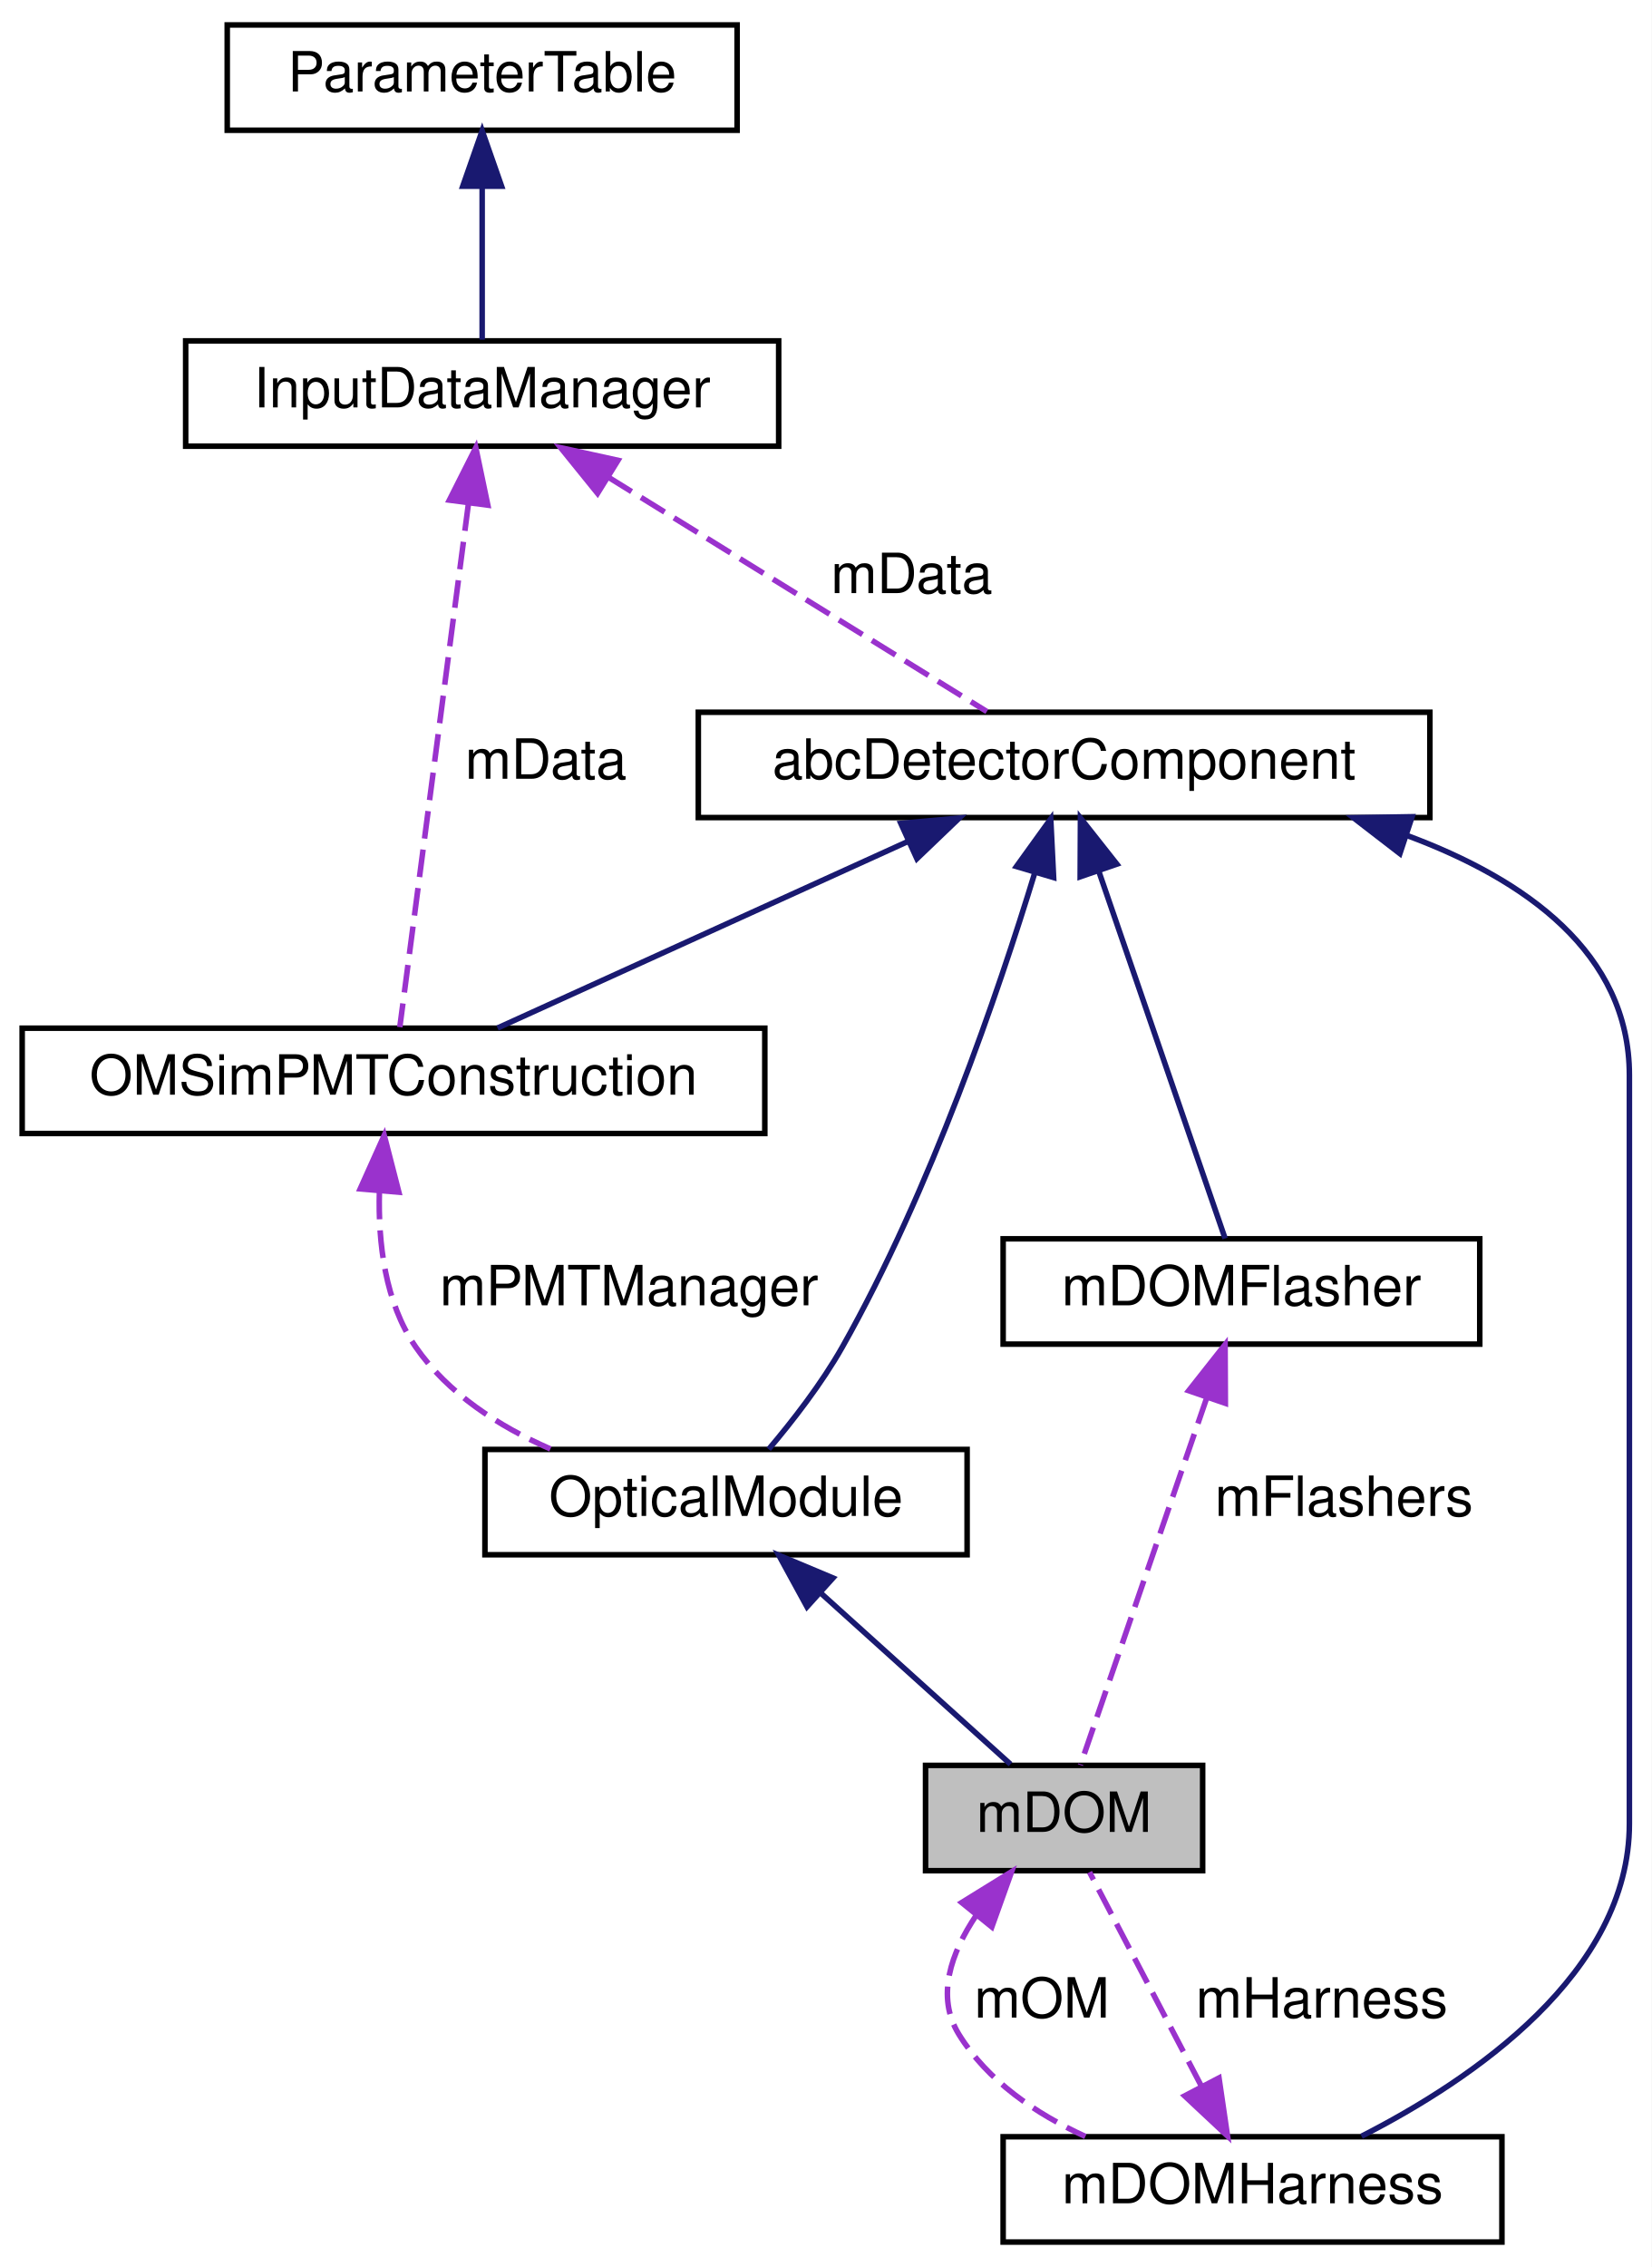
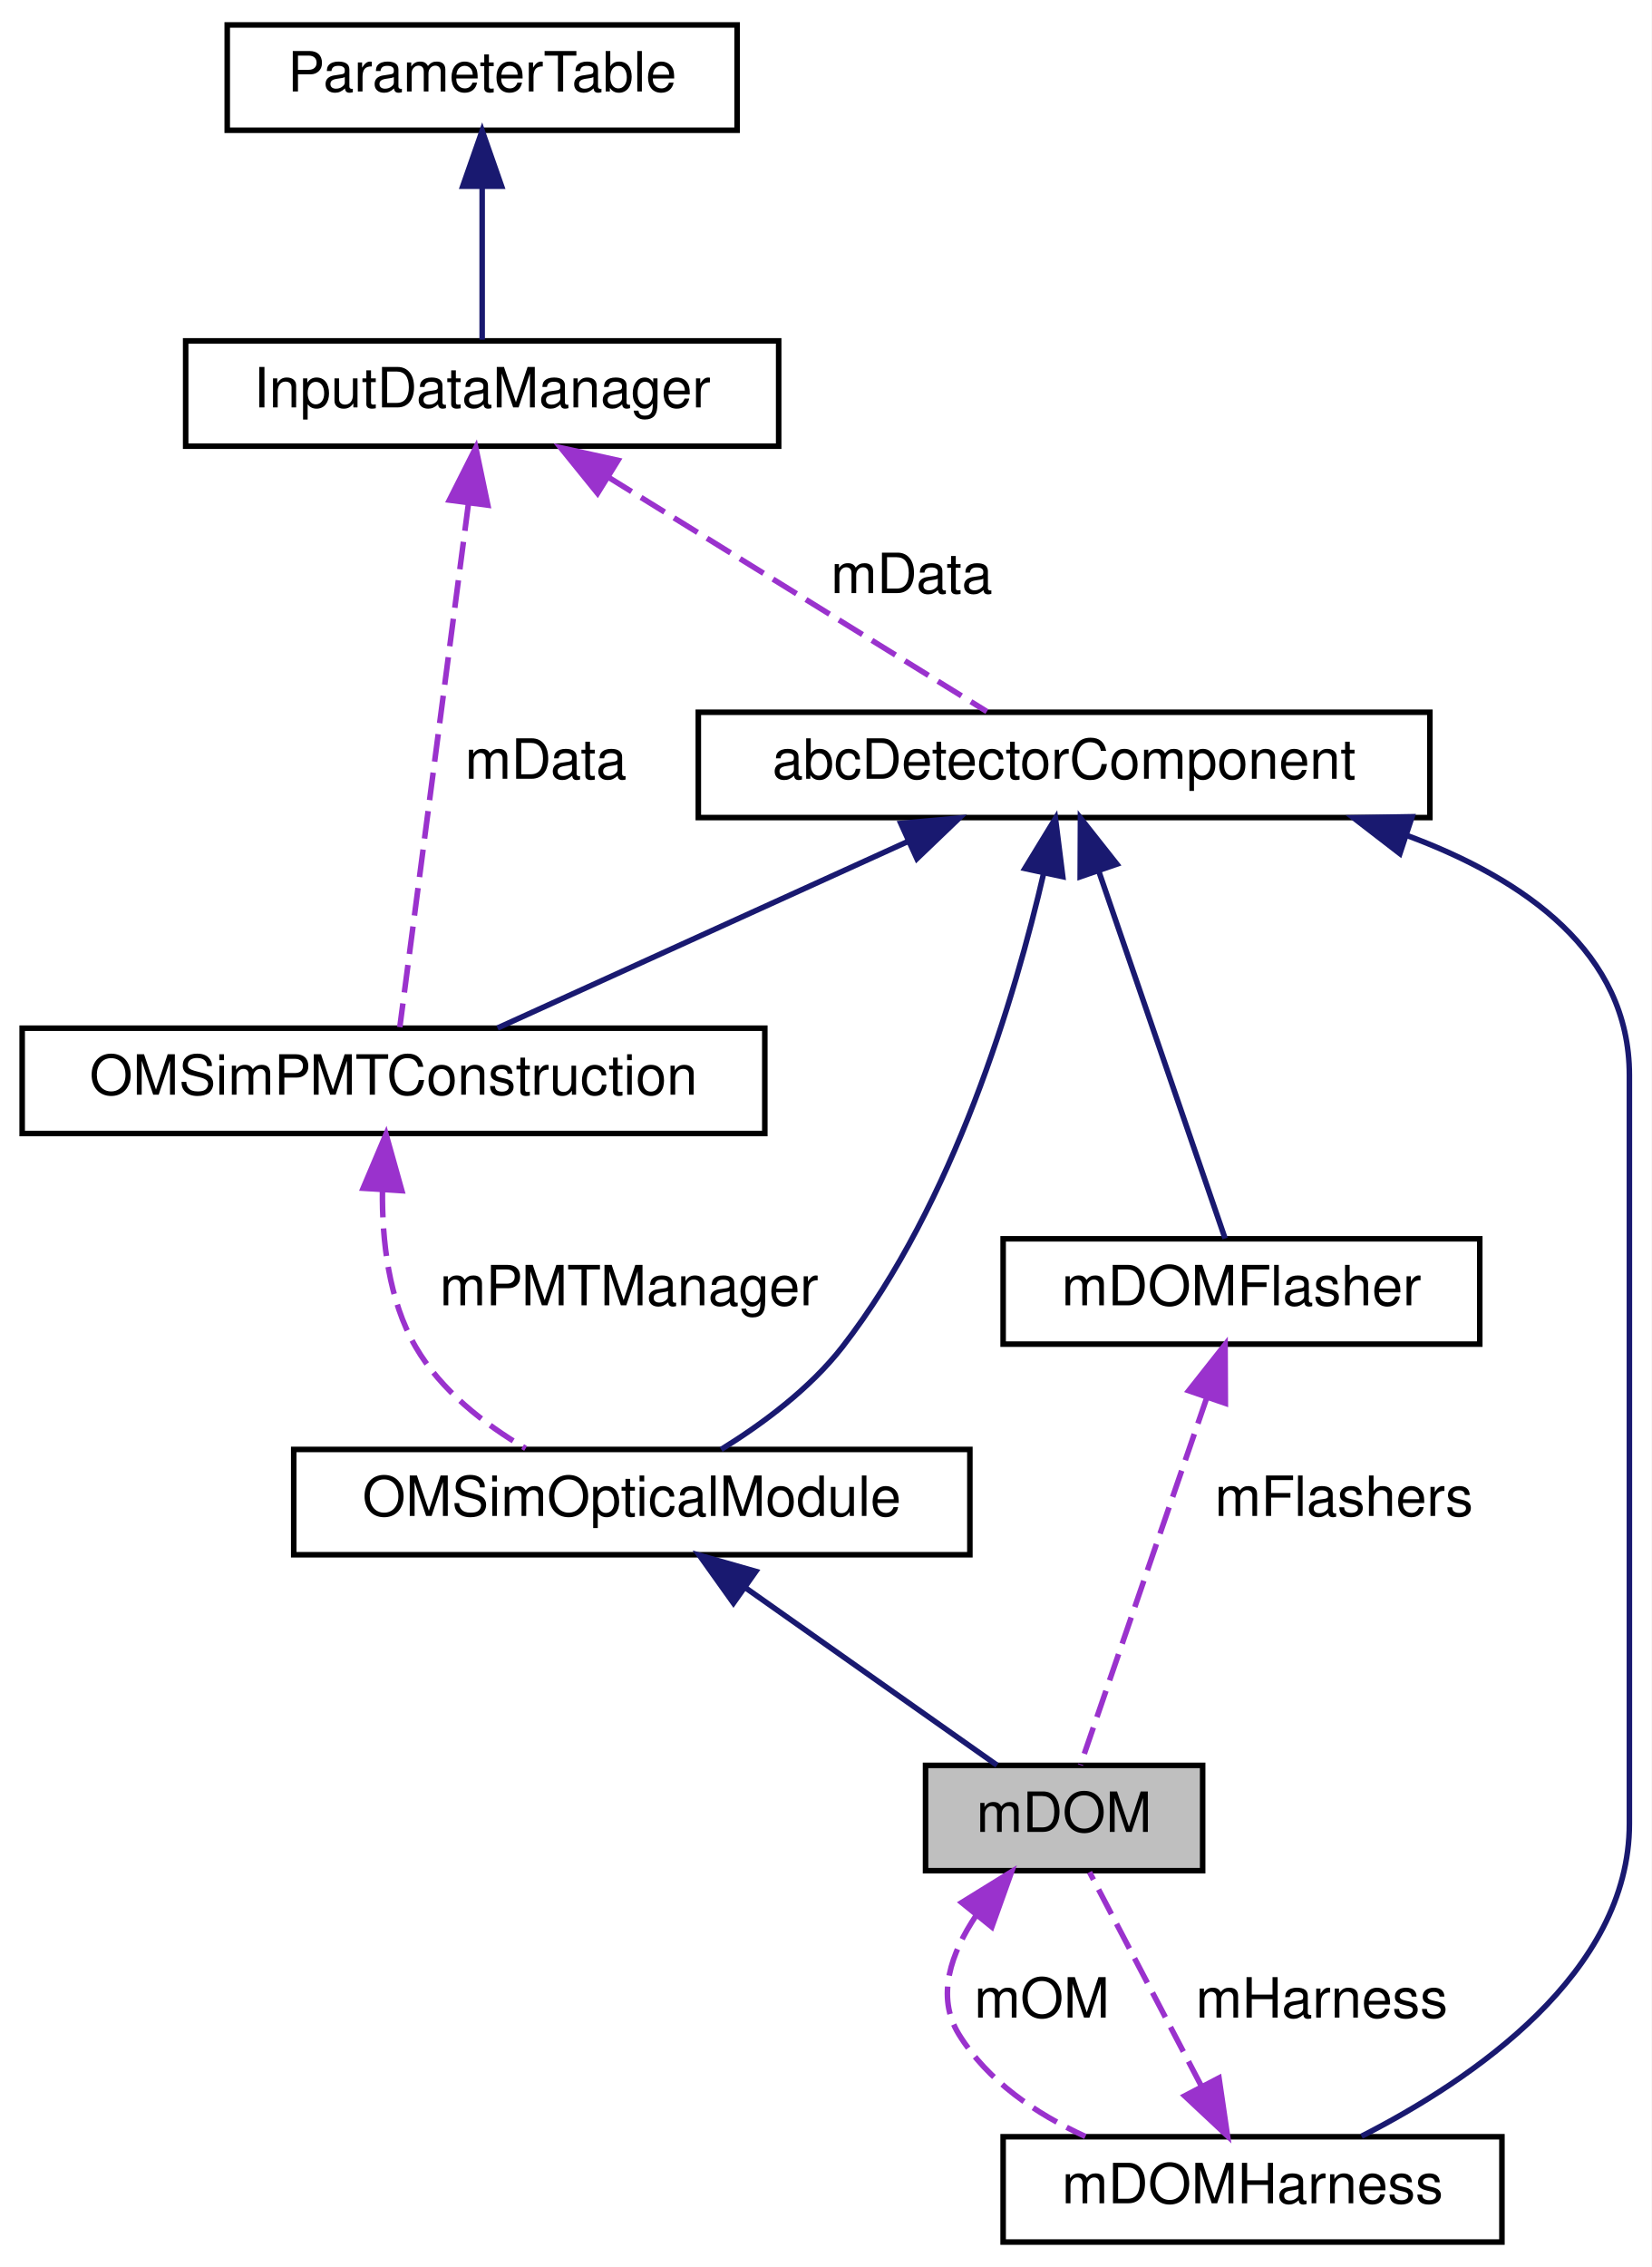
<svg xmlns="http://www.w3.org/2000/svg" xmlns:xlink="http://www.w3.org/1999/xlink" width="298pt" height="409pt" viewBox="0.00 0.00 298.00 409.00">
  <g id="graph0" class="graph" transform="scale(1 1) rotate(0) translate(4 405)">
    <polygon fill="white" stroke="transparent" points="-4,4 -4,-405 294,-405 294,4 -4,4" />
    <g id="node1" class="node">
      <g id="a_node1">
        <a xlink:title=" ">
          <polygon fill="#bfbfbf" stroke="black" points="163,-67.5 163,-86.5 213,-86.5 213,-67.5 163,-67.5" />
          <text text-anchor="middle" x="188" y="-74.5" font-family="Helvetica,sans-Serif" font-size="10.00">mDOM</text>
        </a>
      </g>
    </g>
    <g id="node7" class="node">
      <g id="a_node7">
        <a xlink:href="classm_d_o_m_harness.html" target="_top" xlink:title=" ">
          <polygon fill="white" stroke="black" points="177,-0.5 177,-19.5 267,-19.5 267,-0.5 177,-0.5" />
          <text text-anchor="middle" x="222" y="-7.5" font-family="Helvetica,sans-Serif" font-size="10.00">mDOMHarness</text>
        </a>
      </g>
    </g>
    <g id="edge10" class="edge">
      <path fill="none" stroke="#9a32cd" stroke-dasharray="5,2" d="M172.15,-59.45C167.58,-52.66 164.83,-44.81 169,-38 174.18,-29.55 182.93,-23.64 191.84,-19.55" />
      <polygon fill="#9a32cd" stroke="#9a32cd" points="169.52,-61.75 178.53,-67.32 174.96,-57.35 169.52,-61.75" />
      <text text-anchor="middle" x="184" y="-41" font-family="Helvetica,sans-Serif" font-size="10.00"> mOM</text>
    </g>
    <g id="node2" class="node">
      <g id="a_node2">
-         <a xlink:href="class_optical_module.html" target="_top" xlink:title="Base class for OMs works as interface.">
-           <polygon fill="white" stroke="black" points="83.5,-124.5 83.5,-143.5 170.5,-143.5 170.5,-124.5 83.5,-124.5" />
-           <text text-anchor="middle" x="127" y="-131.5" font-family="Helvetica,sans-Serif" font-size="10.00">OpticalModule</text>
+         <a xlink:href="class_o_m_sim_optical_module.html" target="_top" xlink:title="Base class for OMs works as interface.">
+           <polygon fill="white" stroke="black" points="49,-124.5 49,-143.5 171,-143.5 171,-124.5 49,-124.5" />
+           <text text-anchor="middle" x="110" y="-131.5" font-family="Helvetica,sans-Serif" font-size="10.00">OMSimOpticalModule</text>
        </a>
      </g>
    </g>
    <g id="edge1" class="edge">
-       <path fill="none" stroke="midnightblue" d="M143.96,-117.71C155.04,-107.72 169.12,-95.02 178.33,-86.71" />
-       <polygon fill="midnightblue" stroke="midnightblue" points="141.61,-115.11 136.53,-124.41 146.3,-120.31 141.61,-115.11" />
+       <path fill="none" stroke="midnightblue" d="M130.51,-118.54C144.95,-108.35 163.79,-95.07 175.9,-86.53" />
+       <polygon fill="midnightblue" stroke="midnightblue" points="128.34,-115.78 122.19,-124.41 132.38,-121.5 128.34,-115.78" />
    </g>
    <g id="node3" class="node">
      <g id="a_node3">
        <a xlink:href="classabc_detector_component.html" target="_top" xlink:title="Abstract base class used for constructing detector components.">
          <polygon fill="white" stroke="black" points="122,-257.5 122,-276.5 254,-276.5 254,-257.5 122,-257.5" />
          <text text-anchor="middle" x="188" y="-264.5" font-family="Helvetica,sans-Serif" font-size="10.00">abcDetectorComponent</text>
        </a>
      </g>
    </g>
    <g id="edge2" class="edge">
-       <path fill="none" stroke="midnightblue" d="M182.71,-247.52C176.18,-226.14 163.96,-190.26 148,-162 144.26,-155.38 139.01,-148.63 134.7,-143.54" />
-       <polygon fill="midnightblue" stroke="midnightblue" points="179.4,-248.67 185.59,-257.26 186.11,-246.68 179.4,-248.67" />
+       <path fill="none" stroke="midnightblue" d="M184.34,-247.56C179.22,-225.42 168.19,-188.01 148,-162 142.14,-154.46 133.61,-148.13 126.12,-143.5" />
+       <polygon fill="midnightblue" stroke="midnightblue" points="180.92,-248.31 186.44,-257.35 187.76,-246.84 180.92,-248.31" />
    </g>
    <g id="node6" class="node">
      <g id="a_node6">
        <a xlink:href="class_o_m_sim_p_m_t_construction.html" target="_top" xlink:title=" ">
          <polygon fill="white" stroke="black" points="0,-200.5 0,-219.5 134,-219.5 134,-200.5 0,-200.5" />
          <text text-anchor="middle" x="67" y="-207.5" font-family="Helvetica,sans-Serif" font-size="10.00">OMSimPMTConstruction</text>
        </a>
      </g>
    </g>
    <g id="edge6" class="edge">
      <path fill="none" stroke="midnightblue" d="M159.92,-253.23C137.12,-242.87 105.61,-228.55 85.77,-219.53" />
      <polygon fill="midnightblue" stroke="midnightblue" points="158.54,-256.45 169.09,-257.41 161.44,-250.08 158.54,-256.45" />
    </g>
    <g id="edge9" class="edge">
      <path fill="none" stroke="midnightblue" d="M249.83,-254.28C271.25,-246.34 290,-233.08 290,-211 290,-211 290,-211 290,-76 290,-49.05 261.75,-29.84 241.67,-19.59" />
      <polygon fill="midnightblue" stroke="midnightblue" points="248.59,-251 240.2,-257.47 250.79,-257.65 248.59,-251" />
    </g>
    <g id="node8" class="node">
      <g id="a_node8">
        <a xlink:href="classm_d_o_m_flasher.html" target="_top" xlink:title="The mDOMFlasher class represents the 10 flashers in an mDOM optical module.">
          <polygon fill="white" stroke="black" points="177,-162.5 177,-181.5 263,-181.5 263,-162.5 177,-162.5" />
          <text text-anchor="middle" x="220" y="-169.5" font-family="Helvetica,sans-Serif" font-size="10.00">mDOMFlasher</text>
        </a>
      </g>
    </g>
    <g id="edge12" class="edge">
      <path fill="none" stroke="midnightblue" d="M194.23,-247.9C201.11,-227.91 211.89,-196.56 217.05,-181.56" />
      <polygon fill="midnightblue" stroke="midnightblue" points="190.9,-246.82 190.95,-257.42 197.52,-249.1 190.9,-246.82" />
    </g>
    <g id="node4" class="node">
      <g id="a_node4">
        <a xlink:href="class_input_data_manager.html" target="_top" xlink:title="Manages the input data, including parsing and storing material properties.">
          <polygon fill="white" stroke="black" points="29.5,-324.5 29.5,-343.5 136.5,-343.5 136.5,-324.5 29.5,-324.5" />
          <text text-anchor="middle" x="83" y="-331.5" font-family="Helvetica,sans-Serif" font-size="10.00">InputDataManager</text>
        </a>
      </g>
    </g>
    <g id="edge3" class="edge">
      <path fill="none" stroke="#9a32cd" stroke-dasharray="5,2" d="M105.71,-318.94C126.5,-306.07 156.62,-287.43 174.06,-276.63" />
      <polygon fill="#9a32cd" stroke="#9a32cd" points="103.82,-315.99 97.16,-324.23 107.51,-321.95 103.82,-315.99" />
      <text text-anchor="middle" x="160.5" y="-298" font-family="Helvetica,sans-Serif" font-size="10.00"> mData</text>
    </g>
    <g id="edge7" class="edge">
      <path fill="none" stroke="#9a32cd" stroke-dasharray="5,2" d="M80.53,-314.19C77.02,-287.4 70.71,-239.31 68.14,-219.69" />
      <polygon fill="#9a32cd" stroke="#9a32cd" points="77.08,-314.77 81.85,-324.23 84.02,-313.86 77.08,-314.77" />
      <text text-anchor="middle" x="94.5" y="-264.5" font-family="Helvetica,sans-Serif" font-size="10.00"> mData</text>
    </g>
    <g id="node5" class="node">
      <g id="a_node5">
        <a xlink:href="class_parameter_table.html" target="_top" xlink:title="A utility class for managing JSON-based data tables.">
          <polygon fill="white" stroke="black" points="37,-381.5 37,-400.5 129,-400.5 129,-381.5 37,-381.5" />
          <text text-anchor="middle" x="83" y="-388.5" font-family="Helvetica,sans-Serif" font-size="10.00">ParameterTable</text>
        </a>
      </g>
    </g>
    <g id="edge4" class="edge">
      <path fill="none" stroke="midnightblue" d="M83,-371.12C83,-361.82 83,-351.06 83,-343.71" />
      <polygon fill="midnightblue" stroke="midnightblue" points="79.5,-371.41 83,-381.41 86.5,-371.41 79.5,-371.41" />
    </g>
    <g id="edge5" class="edge">
-       <path fill="none" stroke="#9a32cd" stroke-dasharray="5,2" d="M64.46,-190.02C64.21,-180.82 65.45,-170.05 71,-162 76.82,-153.56 86.03,-147.66 95.31,-143.59" />
-       <polygon fill="#9a32cd" stroke="#9a32cd" points="60.99,-190.51 65.33,-200.17 67.97,-189.91 60.99,-190.51" />
+       <path fill="none" stroke="#9a32cd" stroke-dasharray="5,2" d="M65.01,-190.37C64.9,-181.26 66.1,-170.46 71,-162 75.54,-154.16 83.38,-148.07 90.84,-143.68" />
+       <polygon fill="#9a32cd" stroke="#9a32cd" points="61.52,-190.62 65.65,-200.38 68.51,-190.18 61.52,-190.62" />
      <text text-anchor="middle" x="109.5" y="-169.5" font-family="Helvetica,sans-Serif" font-size="10.00"> mPMTManager</text>
    </g>
    <g id="edge8" class="edge">
      <path fill="none" stroke="#9a32cd" stroke-dasharray="5,2" d="M212.76,-28.66C206.22,-41.16 197.73,-57.39 192.59,-67.23" />
      <polygon fill="#9a32cd" stroke="#9a32cd" points="215.95,-30.11 217.49,-19.63 209.75,-26.87 215.95,-30.11" />
      <text text-anchor="middle" x="234.5" y="-41" font-family="Helvetica,sans-Serif" font-size="10.00"> mHarness</text>
    </g>
    <g id="edge11" class="edge">
      <path fill="none" stroke="#9a32cd" stroke-dasharray="5,2" d="M213.77,-152.9C206.89,-132.91 196.11,-101.56 190.95,-86.56" />
      <polygon fill="#9a32cd" stroke="#9a32cd" points="210.48,-154.1 217.05,-162.42 217.1,-151.82 210.48,-154.1" />
      <text text-anchor="middle" x="238.5" y="-131.5" font-family="Helvetica,sans-Serif" font-size="10.00"> mFlashers</text>
    </g>
  </g>
</svg>
